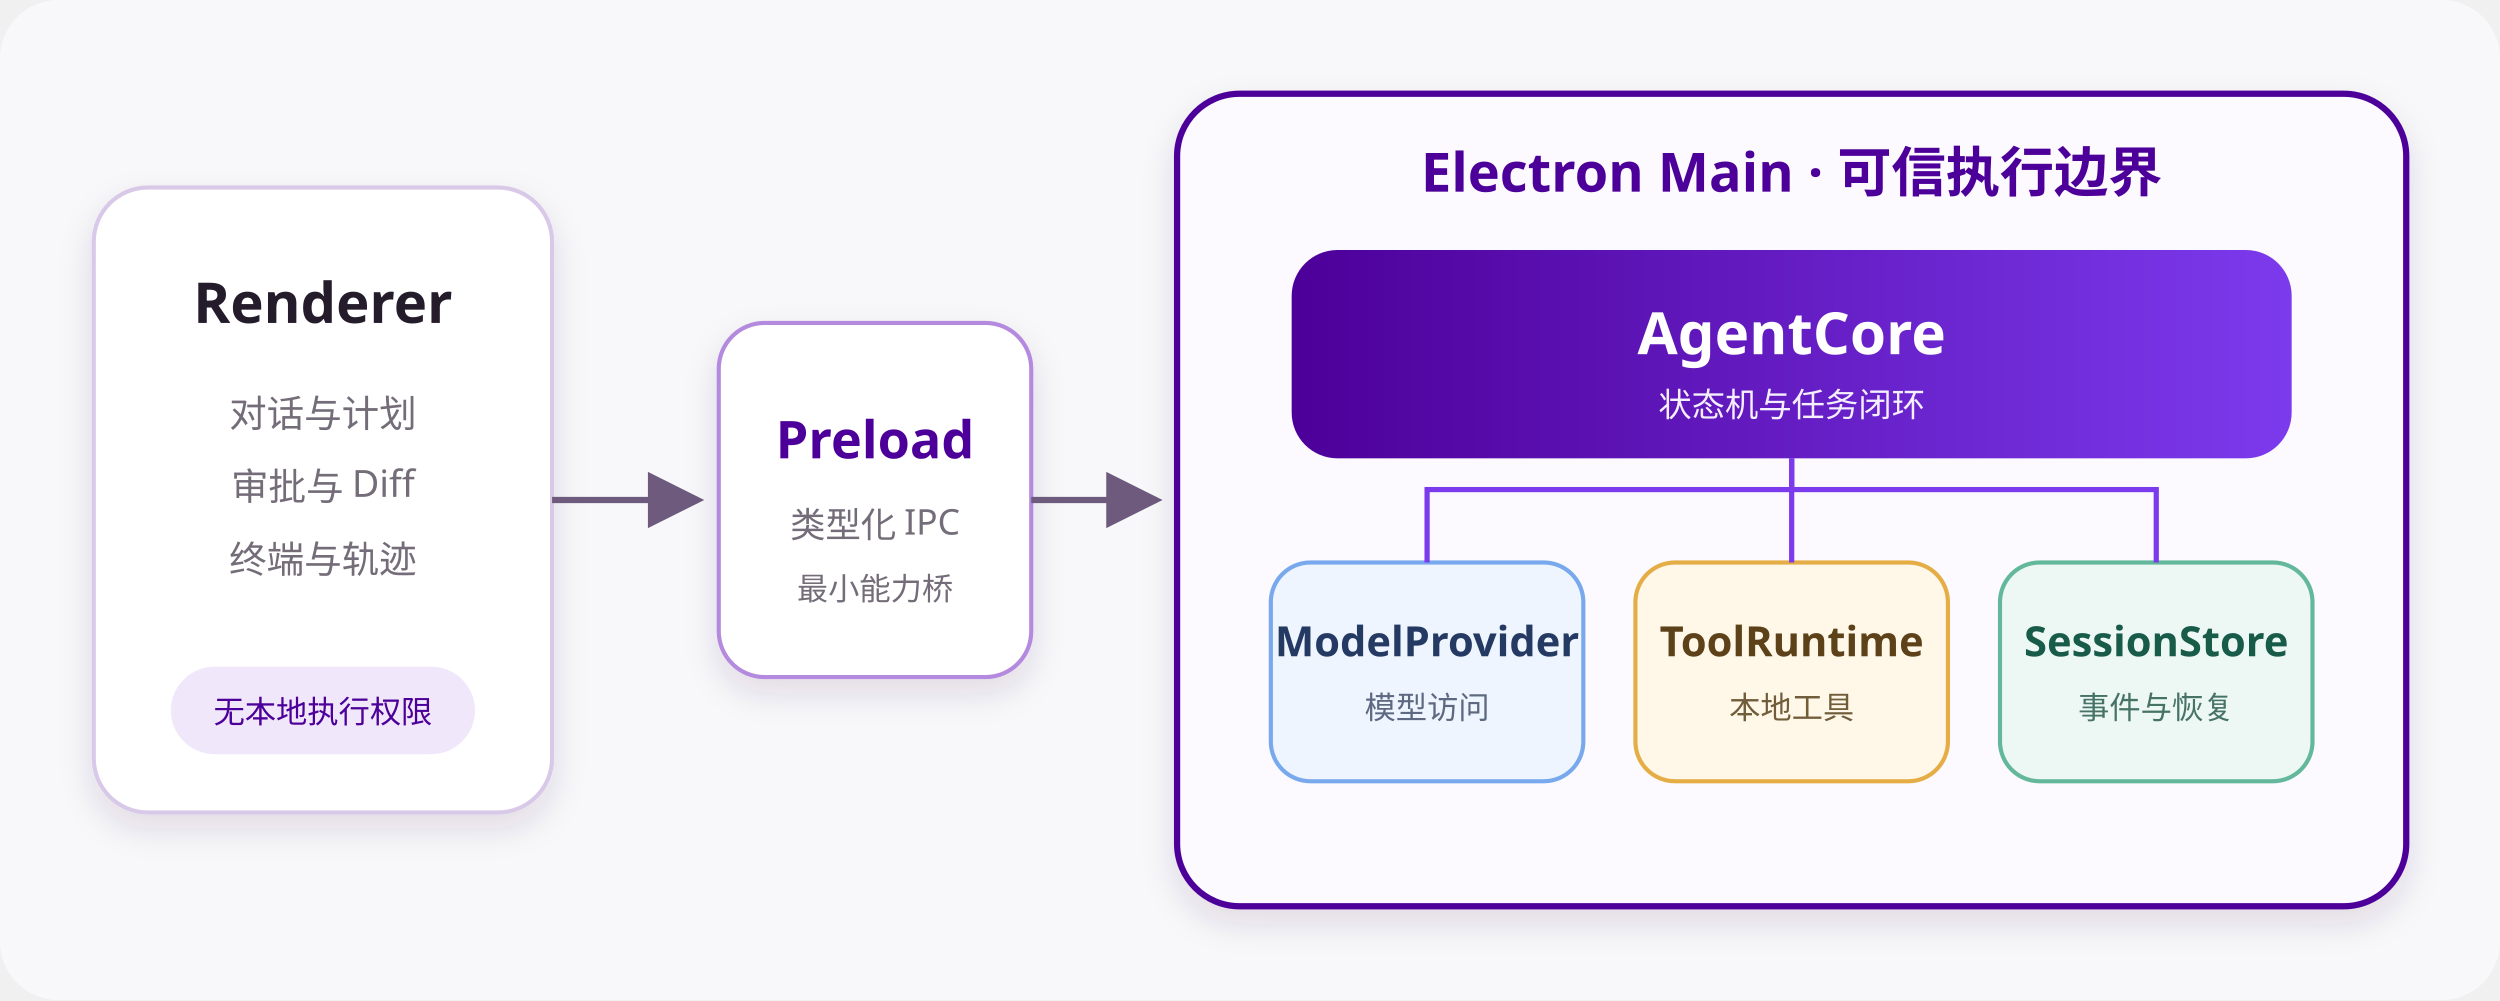
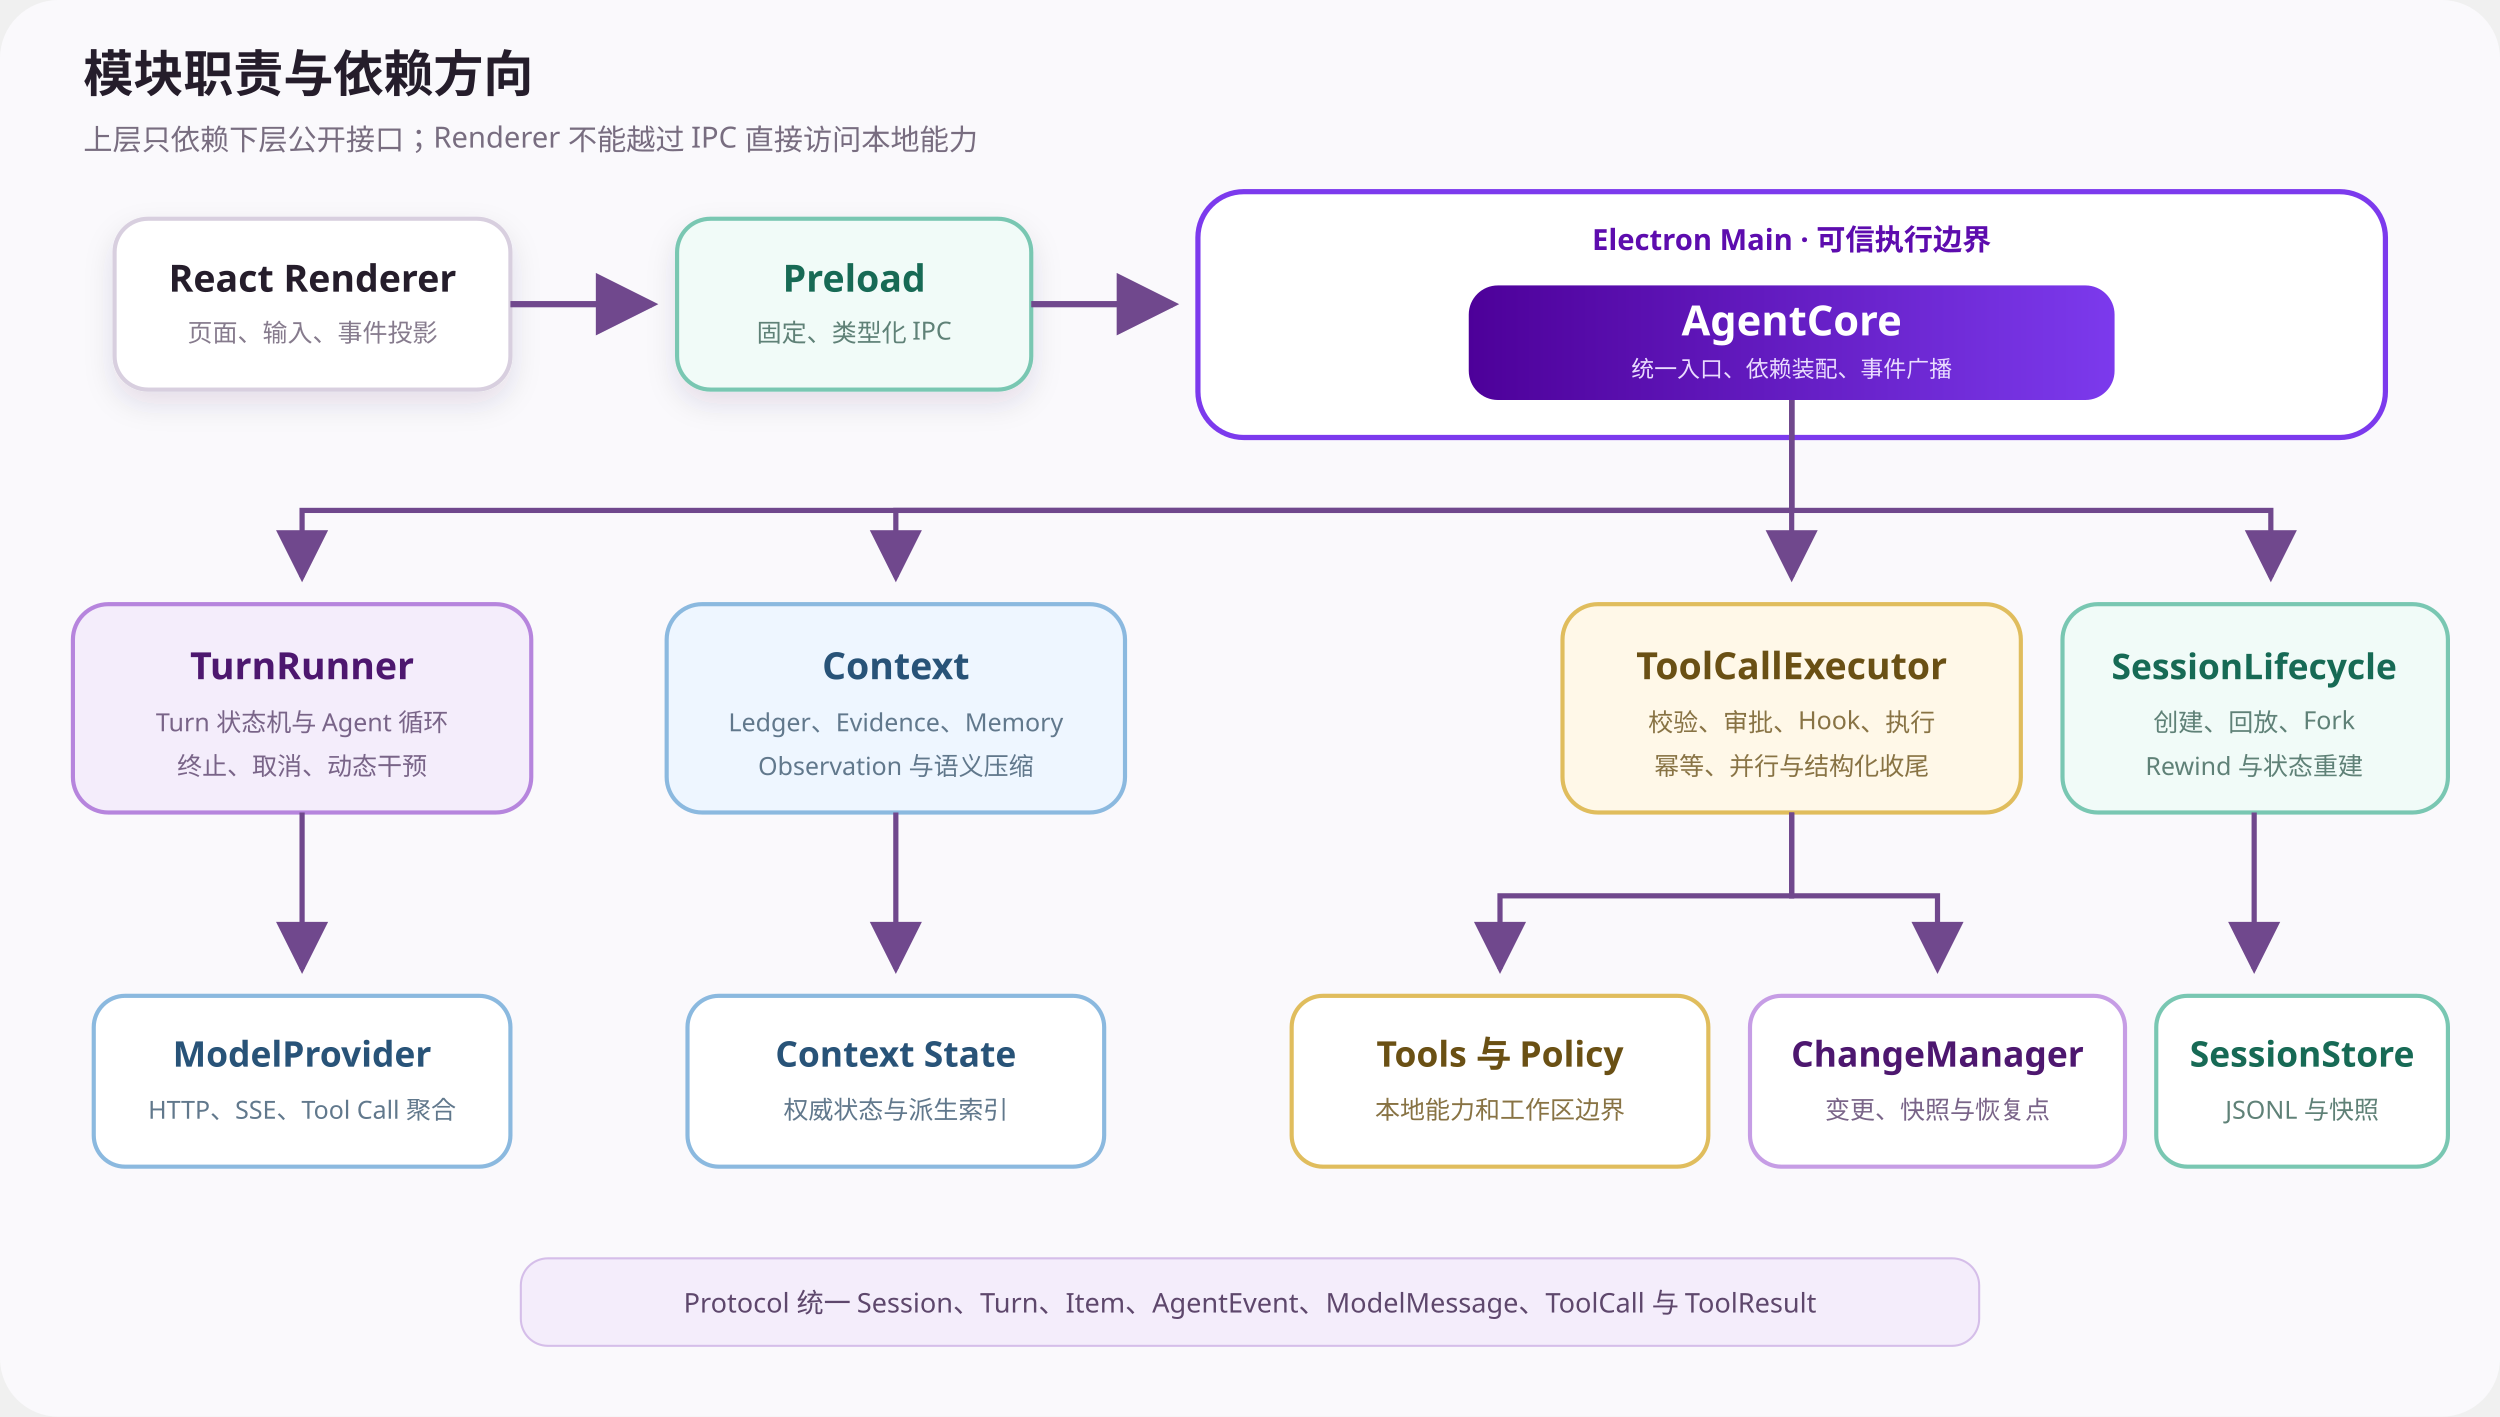
- <svg xmlns="http://www.w3.org/2000/svg" width="1200" height="480" viewBox="0 0 1200 480" role="img" aria-labelledby="title desc">
+ <svg xmlns="http://www.w3.org/2000/svg" width="1200" height="680" viewBox="0 0 1200 680" role="img" aria-labelledby="title desc">
  <defs>
    <linearGradient id="brand" x1="0" x2="1">
      <stop stop-color="#4d0099" />
      <stop offset="1" stop-color="#7c3aed" />
    </linearGradient>
-     <marker id="arrow" markerWidth="9" markerHeight="9" refX="8" refY="4.5" orient="auto">
-       <path d="M0 0L9 4.5L0 9Z" fill="#6d5a7d" />
+     <filter id="shadow" x="-20%" y="-20%" width="140%" height="150%">
+       <feDropShadow dx="0" dy="6" stdDeviation="7" flood-color="#35134f" flood-opacity=".11" />
+     </filter>
+     <marker id="arrow" markerWidth="10" markerHeight="10" refX="9" refY="5" orient="auto" markerUnits="strokeWidth">
+       <path d="M0 0L10 5L0 10Z" fill="#70488d" />
    </marker>
-     <filter id="shadow" x="-20%" y="-20%" width="140%" height="150%">
-       <feDropShadow dx="0" dy="7" stdDeviation="8" flood-color="#32104f" flood-opacity=".12" />
-     </filter>
  </defs>
-   <rect width="1200" height="480" rx="28" fill="#f8f7fa" />
-   <g font-family="Segoe UI, Microsoft YaHei, sans-serif">
-     <rect x="45" y="90" width="220" height="300" rx="26" fill="#fff" stroke="#d9c9e8" stroke-width="2" filter="url(#shadow)" />
-     <text x="155" y="155" text-anchor="middle" font-size="27" font-weight="700" fill="#241b2b">Renderer</text>
-     <text x="155" y="205" text-anchor="middle" font-size="18" fill="#746d79">对话与计划</text>
-     <text x="155" y="240" text-anchor="middle" font-size="18" fill="#746d79">审批与 Diff</text>
-     <text x="155" y="275" text-anchor="middle" font-size="18" fill="#746d79">终端与轨迹</text>
-     <rect x="82" y="320" width="146" height="42" rx="21" fill="#f0e7fa" />
-     <text x="155" y="347" text-anchor="middle" font-size="15" fill="#4d0099">无本地执行权限</text>
-     <path d="M265 240H335" stroke="#6d5a7d" stroke-width="3" marker-end="url(#arrow)" />
-     <rect x="345" y="155" width="150" height="170" rx="22" fill="#fff" stroke="#b38add" stroke-width="2" filter="url(#shadow)" />
-     <text x="420" y="220" text-anchor="middle" font-size="25" font-weight="700" fill="#4d0099">Preload</text>
-     <text x="420" y="258" text-anchor="middle" font-size="17" fill="#746d79">类型化 IPC</text>
-     <text x="420" y="288" text-anchor="middle" font-size="15" fill="#746d79">最小能力桥</text>
-     <path d="M495 240H555" stroke="#6d5a7d" stroke-width="3" marker-end="url(#arrow)" />
-     <rect x="565" y="45" width="590" height="390" rx="30" fill="#fcfaff" stroke="#4d0099" stroke-width="3" filter="url(#shadow)" />
-     <text x="860" y="92" text-anchor="middle" font-size="26" font-weight="700" fill="#4d0099">Electron Main · 可信执行边界</text>
-     <rect x="620" y="120" width="480" height="100" rx="22" fill="url(#brand)" />
-     <text x="860" y="170" text-anchor="middle" font-size="28" font-weight="700" fill="#fff">AgentCore</text>
-     <text x="860" y="200" text-anchor="middle" font-size="16" fill="#f4eefe">状态机与任务闭环</text>
-     <rect x="610" y="270" width="150" height="105" rx="19" fill="#eef5ff" stroke="#79a9ed" stroke-width="2" />
-     <text x="685" y="315" text-anchor="middle" font-size="20" font-weight="700" fill="#243a63">ModelProvider</text>
-     <text x="685" y="345" text-anchor="middle" font-size="15" fill="#5d6980">模型访问</text>
-     <rect x="785" y="270" width="150" height="105" rx="19" fill="#fff8e8" stroke="#e5ad45" stroke-width="2" />
-     <text x="860" y="315" text-anchor="middle" font-size="20" font-weight="700" fill="#5c4119">ToolRuntime</text>
-     <text x="860" y="345" text-anchor="middle" font-size="15" fill="#725d3b">本地工具</text>
-     <rect x="960" y="270" width="150" height="105" rx="19" fill="#edf8f4" stroke="#63b89b" stroke-width="2" />
-     <text x="1035" y="315" text-anchor="middle" font-size="20" font-weight="700" fill="#185b49">SessionStore</text>
-     <text x="1035" y="345" text-anchor="middle" font-size="15" fill="#477366">事件与恢复</text>
-     <path d="M685 270V235H860V220" fill="none" stroke="#7c3aed" stroke-width="2.5" />
-     <path d="M860 270V220" stroke="#7c3aed" stroke-width="2.5" />
-     <path d="M1035 270V235H860" fill="none" stroke="#7c3aed" stroke-width="2.5" />
-   </g>
+   <rect width="1200" height="680" rx="28" fill="#faf9fc" />
+   <text x="40" y="44" fill="#251d2b" font-family="Segoe UI, Microsoft YaHei, sans-serif" font-size="24" font-weight="700">模块职责与依赖方向</text>
+   <text x="40" y="72" fill="#786d80" font-family="Segoe UI, Microsoft YaHei, sans-serif" font-size="14">上层只依赖下层公开接口；Renderer 不能越过 IPC 直接访问本地能力</text>
+   <rect x="55" y="105" width="190" height="82" rx="16" fill="#fff" stroke="#d8cfdf" stroke-width="2" filter="url(#shadow)" />
+   <text x="150" y="140" text-anchor="middle" fill="#251d2b" font-family="Segoe UI, Microsoft YaHei, sans-serif" font-size="18" font-weight="700">React Renderer</text>
+   <text x="150" y="164" text-anchor="middle" fill="#867b8d" font-family="Segoe UI, Microsoft YaHei, sans-serif" font-size="12">页面、输入、事件投影</text>
+   <path d="M245 146H313" fill="none" stroke="#70488d" stroke-width="3" marker-end="url(#arrow)" />
+   <rect x="325" y="105" width="170" height="82" rx="16" fill="#f1fbf8" stroke="#79c7b2" stroke-width="2" filter="url(#shadow)" />
+   <text x="410" y="140" text-anchor="middle" fill="#176a55" font-family="Segoe UI, Microsoft YaHei, sans-serif" font-size="18" font-weight="700">Preload</text>
+   <text x="410" y="164" text-anchor="middle" fill="#5f8177" font-family="Segoe UI, Microsoft YaHei, sans-serif" font-size="12">固定、类型化 IPC</text>
+   <path d="M495 146H563" fill="none" stroke="#70488d" stroke-width="3" marker-end="url(#arrow)" />
+   <rect x="575" y="92" width="570" height="118" rx="22" fill="#fff" stroke="#7c3aed" stroke-width="2.5" />
+   <text x="860" y="120" text-anchor="middle" fill="#5d0cae" font-family="Segoe UI, Microsoft YaHei, sans-serif" font-size="14" font-weight="700">Electron Main · 可信执行边界</text>
+   <rect x="705" y="137" width="310" height="55" rx="14" fill="url(#brand)" />
+   <text x="860" y="161" text-anchor="middle" fill="#fff" font-family="Segoe UI, Microsoft YaHei, sans-serif" font-size="20" font-weight="700">AgentCore</text>
+   <text x="860" y="181" text-anchor="middle" fill="#eadcff" font-family="Segoe UI, Microsoft YaHei, sans-serif" font-size="11">统一入口、依赖装配、事件广播</text>
+   <path d="M860 192V245H145V277" fill="none" stroke="#70488d" stroke-width="2.5" marker-end="url(#arrow)" />
+   <path d="M860 192V245H430V277" fill="none" stroke="#70488d" stroke-width="2.5" marker-end="url(#arrow)" />
+   <path d="M860 192V277" fill="none" stroke="#70488d" stroke-width="2.5" marker-end="url(#arrow)" />
+   <path d="M860 192V245H1090V277" fill="none" stroke="#70488d" stroke-width="2.5" marker-end="url(#arrow)" />
+   <rect x="35" y="290" width="220" height="100" rx="17" fill="#f4edfb" stroke="#b685dd" stroke-width="2" />
+   <text x="145" y="326" text-anchor="middle" fill="#4d176f" font-family="Segoe UI, Microsoft YaHei, sans-serif" font-size="18" font-weight="700">TurnRunner</text>
+   <text x="145" y="351" text-anchor="middle" fill="#796488" font-family="Segoe UI, Microsoft YaHei, sans-serif" font-size="12">Turn 状态机与 Agent 循环</text>
+   <text x="145" y="372" text-anchor="middle" fill="#796488" font-family="Segoe UI, Microsoft YaHei, sans-serif" font-size="12">终止、取消、动态干预</text>
+   <rect x="320" y="290" width="220" height="100" rx="17" fill="#eef6ff" stroke="#8bb9df" stroke-width="2" />
+   <text x="430" y="326" text-anchor="middle" fill="#285378" font-family="Segoe UI, Microsoft YaHei, sans-serif" font-size="18" font-weight="700">Context</text>
+   <text x="430" y="351" text-anchor="middle" fill="#61788c" font-family="Segoe UI, Microsoft YaHei, sans-serif" font-size="12">Ledger、Evidence、Memory</text>
+   <text x="430" y="372" text-anchor="middle" fill="#61788c" font-family="Segoe UI, Microsoft YaHei, sans-serif" font-size="12">Observation 与语义压缩</text>
+   <rect x="750" y="290" width="220" height="100" rx="17" fill="#fff8e8" stroke="#e0bd5d" stroke-width="2" />
+   <text x="860" y="326" text-anchor="middle" fill="#6a5014" font-family="Segoe UI, Microsoft YaHei, sans-serif" font-size="18" font-weight="700">ToolCallExecutor</text>
+   <text x="860" y="351" text-anchor="middle" fill="#887344" font-family="Segoe UI, Microsoft YaHei, sans-serif" font-size="12">校验、审批、Hook、执行</text>
+   <text x="860" y="372" text-anchor="middle" fill="#887344" font-family="Segoe UI, Microsoft YaHei, sans-serif" font-size="12">幂等、并行与结构化收尾</text>
+   <rect x="990" y="290" width="185" height="100" rx="17" fill="#f1fbf8" stroke="#79c7b2" stroke-width="2" />
+   <text x="1082" y="326" text-anchor="middle" fill="#176a55" font-family="Segoe UI, Microsoft YaHei, sans-serif" font-size="17" font-weight="700">SessionLifecycle</text>
+   <text x="1082" y="351" text-anchor="middle" fill="#5f8177" font-family="Segoe UI, Microsoft YaHei, sans-serif" font-size="12">创建、回放、Fork</text>
+   <text x="1082" y="372" text-anchor="middle" fill="#5f8177" font-family="Segoe UI, Microsoft YaHei, sans-serif" font-size="12">Rewind 与状态重建</text>
+   <path d="M145 390V465" fill="none" stroke="#70488d" stroke-width="2.5" marker-end="url(#arrow)" />
+   <path d="M430 390V465" fill="none" stroke="#70488d" stroke-width="2.5" marker-end="url(#arrow)" />
+   <path d="M860 390V430H720V465" fill="none" stroke="#70488d" stroke-width="2.5" marker-end="url(#arrow)" />
+   <path d="M860 390V430H930V465" fill="none" stroke="#70488d" stroke-width="2.5" marker-end="url(#arrow)" />
+   <path d="M1082 390V465" fill="none" stroke="#70488d" stroke-width="2.5" marker-end="url(#arrow)" />
+   <rect x="45" y="478" width="200" height="82" rx="15" fill="#fff" stroke="#8bb9df" stroke-width="2" />
+   <text x="145" y="512" text-anchor="middle" fill="#285378" font-family="Segoe UI, Microsoft YaHei, sans-serif" font-size="17" font-weight="700">ModelProvider</text>
+   <text x="145" y="537" text-anchor="middle" fill="#61788c" font-family="Segoe UI, Microsoft YaHei, sans-serif" font-size="12">HTTP、SSE、Tool Call 聚合</text>
+   <rect x="330" y="478" width="200" height="82" rx="15" fill="#fff" stroke="#8bb9df" stroke-width="2" />
+   <text x="430" y="512" text-anchor="middle" fill="#285378" font-family="Segoe UI, Microsoft YaHei, sans-serif" font-size="17" font-weight="700">Context State</text>
+   <text x="430" y="537" text-anchor="middle" fill="#61788c" font-family="Segoe UI, Microsoft YaHei, sans-serif" font-size="12">权威状态与派生索引</text>
+   <rect x="620" y="478" width="200" height="82" rx="15" fill="#fff" stroke="#e0bd5d" stroke-width="2" />
+   <text x="720" y="512" text-anchor="middle" fill="#6a5014" font-family="Segoe UI, Microsoft YaHei, sans-serif" font-size="17" font-weight="700">Tools 与 Policy</text>
+   <text x="720" y="537" text-anchor="middle" fill="#887344" font-family="Segoe UI, Microsoft YaHei, sans-serif" font-size="12">本地能力和工作区边界</text>
+   <rect x="840" y="478" width="180" height="82" rx="15" fill="#fff" stroke="#c69de5" stroke-width="2" />
+   <text x="930" y="512" text-anchor="middle" fill="#4d176f" font-family="Segoe UI, Microsoft YaHei, sans-serif" font-size="17" font-weight="700">ChangeManager</text>
+   <text x="930" y="537" text-anchor="middle" fill="#796488" font-family="Segoe UI, Microsoft YaHei, sans-serif" font-size="12">变更、快照与恢复点</text>
+   <rect x="1035" y="478" width="140" height="82" rx="15" fill="#fff" stroke="#79c7b2" stroke-width="2" />
+   <text x="1105" y="512" text-anchor="middle" fill="#176a55" font-family="Segoe UI, Microsoft YaHei, sans-serif" font-size="17" font-weight="700">SessionStore</text>
+   <text x="1105" y="537" text-anchor="middle" fill="#5f8177" font-family="Segoe UI, Microsoft YaHei, sans-serif" font-size="12">JSONL 与快照</text>
+   <rect x="250" y="604" width="700" height="42" rx="13" fill="#f4edfb" stroke="#d5bee9" />
+   <text x="600" y="630" text-anchor="middle" fill="#5e476c" font-family="Segoe UI, Microsoft YaHei, sans-serif" font-size="13">Protocol 统一 Session、Turn、Item、AgentEvent、ModelMessage、ToolCall 与 ToolResult</text>
</svg>
